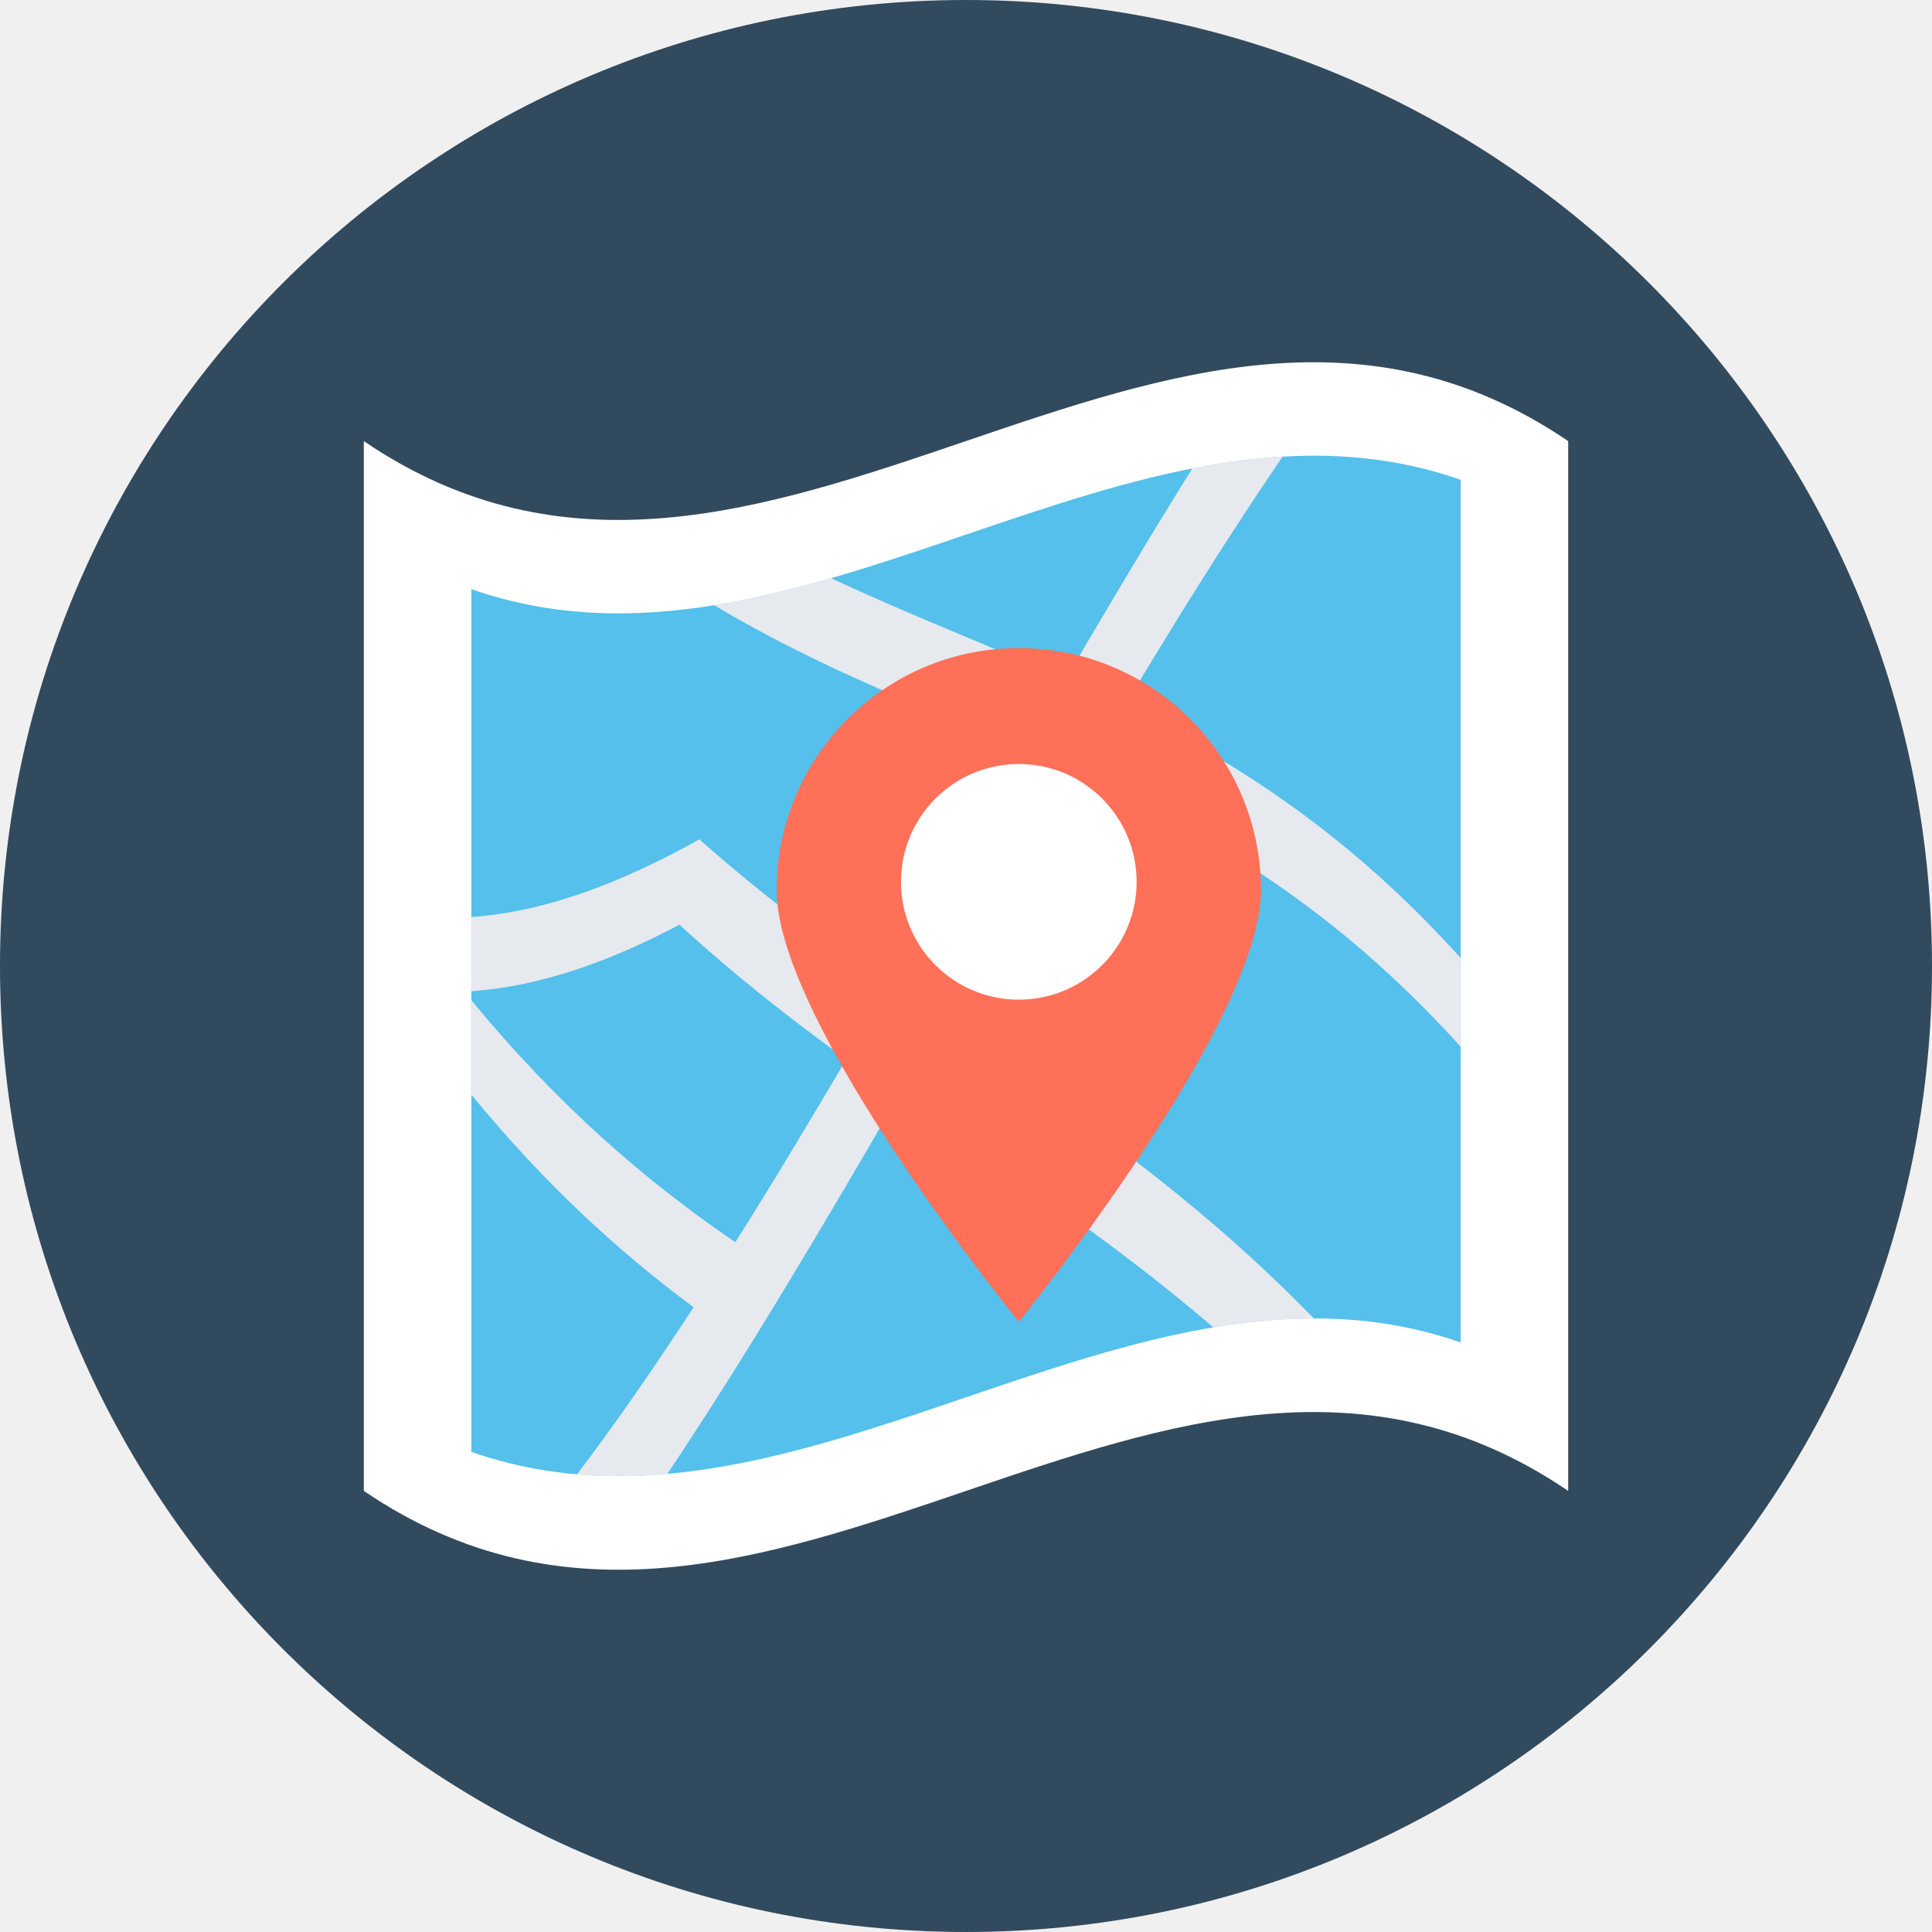
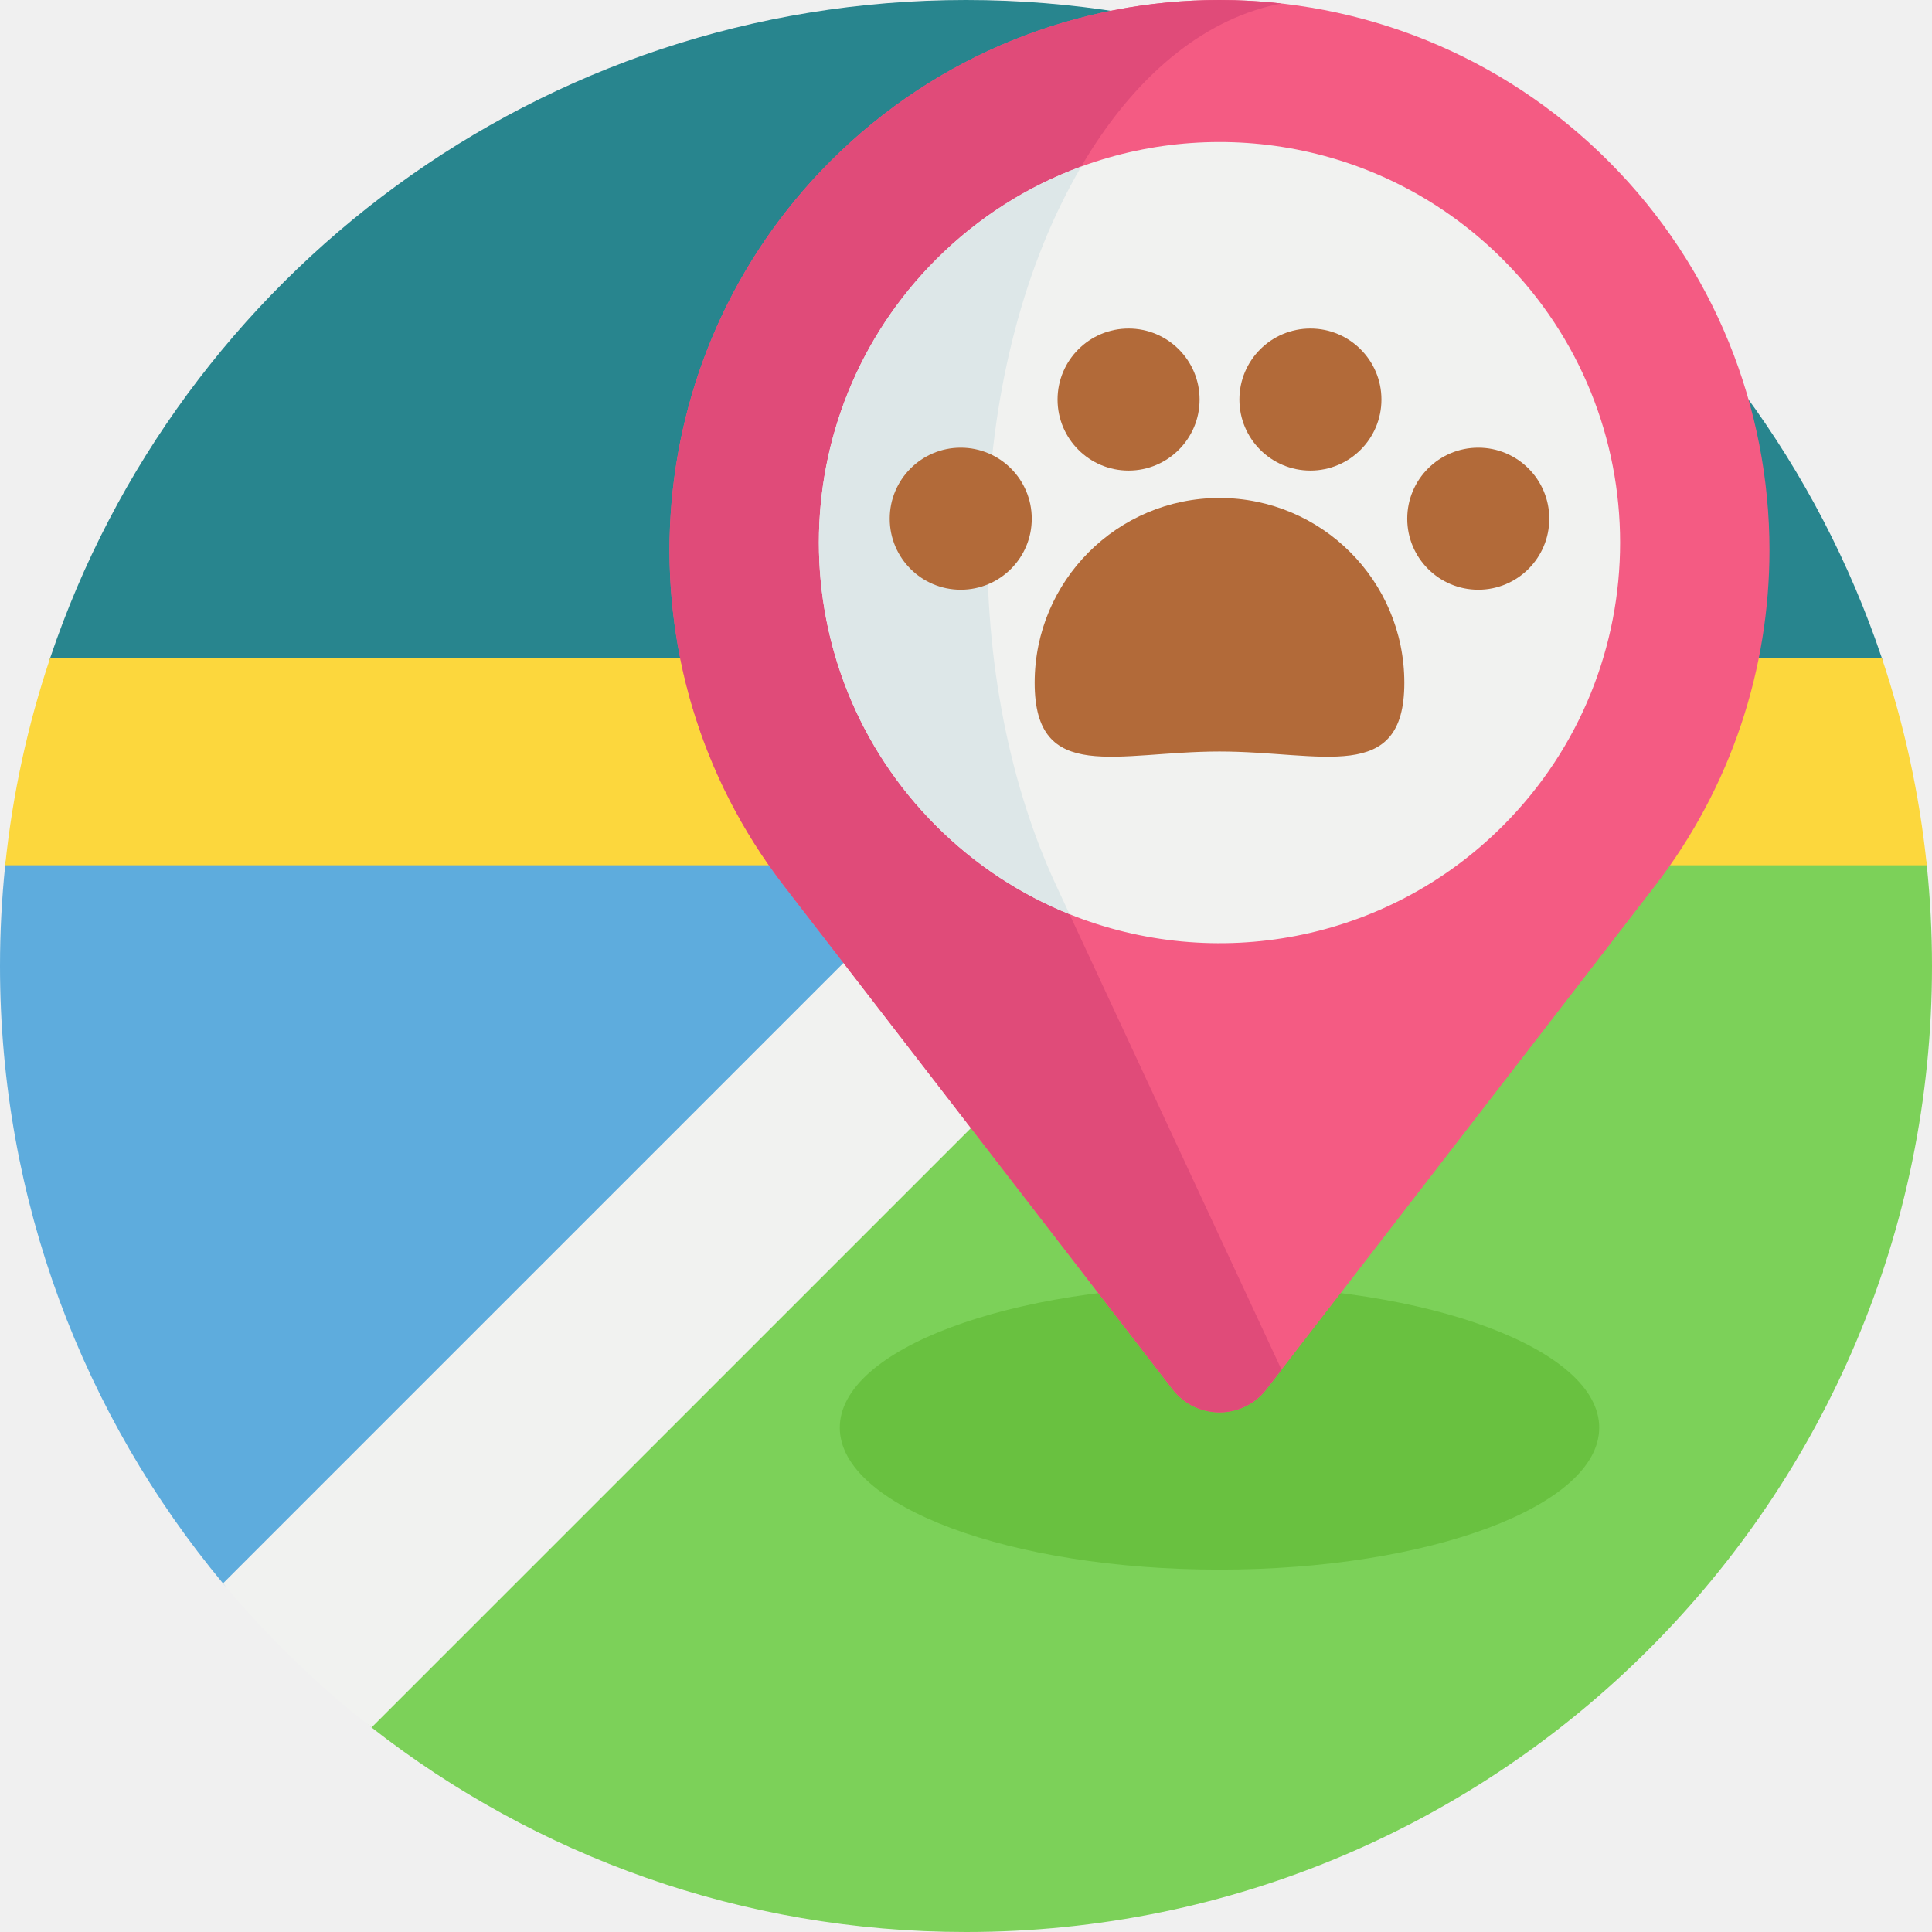
- <svg xmlns="http://www.w3.org/2000/svg" height="800px" width="800px" version="1.1" id="Layer_1" viewBox="0 0 505 505" xml:space="preserve" fill="#000000">
-   <g id="SVGRepo_bgCarrier" stroke-width="0" />
-   <g id="SVGRepo_tracerCarrier" stroke-linecap="round" stroke-linejoin="round" />
-   <g id="SVGRepo_iconCarrier">
-     <circle style="fill:#324A5E;" cx="252.5" cy="252.5" r="252.5" />
-     <path style="fill:#FFFFFF;" d="M409.9,389.7c-104.9-71.4-209.8,71.4-314.8,0c0-91.5,0-183,0-274.4c104.9,71.4,209.8-71.4,314.8,0 C409.9,206.8,409.9,298.2,409.9,389.7z" />
-     <path style="fill:#54C0EB;" d="M123.2,379.5c0-75.2,0-150.3,0-225.5c86.2,30.1,172.4-58.6,258.6-28.6c0,75.2,0,150.3,0,225.5 C295.6,320.9,209.4,409.6,123.2,379.5z" />
-     <path style="fill:#E6E9EE;" d="M381.8,273.6c0-7.7,0-15.5,0-23.2c-29.3-32.5-58.7-51.2-88-65.6c13.8-23.1,27.7-45.3,41.5-65.5 c-7.9,0.5-15.7,1.5-23.6,3.1c-11.1,17.7-22.1,36.3-33.2,55.2c-20.4-9.1-40.9-16.9-61.3-26.5c-10.2,2.9-20.3,5.4-30.5,7.1 c27,16.2,54.1,26.4,81.1,38c-11.8,20.5-23.7,41.2-35.5,61.7c-16.5-11.6-33-23.9-49.5-38.5c-19.9,11.1-39.8,18.9-59.6,20.3 c0,6.5,0,12.9,0,19.4c18.1-1.3,36.3-7.8,54.4-17.4c14.5,13.3,29.1,24.7,43.6,35.2c-9.7,16.4-19.3,32.5-29,47.8 c-23-15.7-46-35.3-69.1-63.4c0,8.2,0,16.5,0,24.7c19.4,23.7,38.8,41.3,58.2,55.7c-10.2,15.6-20.3,30.3-30.5,43.7 c7.9,0.7,15.7,0.6,23.6-0.1c20.1-30,40.2-63.9,60.4-98.7c27.5,19.2,54.9,36.8,82.4,60.4c8.8-1.5,17.5-2.3,26.3-2.3 c-32.5-33.4-65.1-55-97.6-77.4c12.4-21.6,24.8-43.2,37.2-64.3C316,218,348.9,237.2,381.8,273.6z" />
-     <path style="fill:#FF7058;" d="M329.6,232.7c0,34.9-63.3,112.8-63.3,112.8S203,267.7,203,232.7c0-34.9,28.3-63.3,63.3-63.3 S329.6,197.7,329.6,232.7z" />
-     <circle style="fill:#FFFFFF;" cx="266.3" cy="230.5" r="30.8" />
+ <svg xmlns="http://www.w3.org/2000/svg" width="512" height="512" x="0" y="0" viewBox="0 0 512 512" style="enable-background:new 0 0 512 512" xml:space="preserve">
+   <g>
+     <path fill="#7cd159" d="M512 256c0 141.38-114.62 256-256 256-59.41 0-114.1-20.25-157.54-54.2-7.22-5.65-1.41-24.39-7.98-30.76-1.16-1.13-2.72-1.87-4.52-2.36l206.7-216.56H19.61c1.82-2.08 3.17-4.16 3.62-6.22.4-1.85.13-3.7-.53-5.53h458.32c-.73 1.39-1.05 2.78-.74 4.17 2.08 9.4 29.33 19 30.34 28.77.91 8.77 1.38 17.68 1.38 26.69z" opacity="1" />
+     <path fill="#5eacdd" d="M292.66 208.12 85.96 424.68c-8.36-2.3-22.04.72-26.86-5.07C22.2 375.25 0 318.21 0 256c0-9.01.47-17.92 1.38-26.69.74-7.16 12.14-14.22 18.23-21.19z" opacity="1" />
+     <path fill="#28858e" d="M481.02 196.37H22.7c-2.69-7.43-11.85-14.73-9.44-21.89C47.3 73.07 143.12 0 256 0s208.7 73.07 242.74 174.48c2.4 7.17-13.76 14.47-17.72 21.89z" opacity="1" />
+     <path fill="#fcd73d" d="M510.62 229.31H1.38c1.96-18.97 6-37.32 11.88-54.83h485.48c5.88 17.51 9.92 35.86 11.88 54.83z" opacity="1" />
+     <path fill="#f1f2f0" d="M374.55 181.71 98.46 457.8a258.031 258.031 0 0 1-39.36-38.19l276.68-276.68z" opacity="1" />
+     <ellipse cx="323.179" cy="378.344" fill="#69c140" rx="100.628" ry="37.62" opacity="1" />
+     <path fill="#f45b83" d="M468.929 145.78c0 31.26-10.01 62.64-30.37 89.02l-102.95 133.38c-6.29 8.15-18.58 8.15-24.87 0L207.799 234.8c-44.79-58.03-39.51-140.28 12.32-192.11C248.579 14.23 285.879 0 323.179 0s74.6 14.23 103.06 42.69c28.27 28.27 42.69 65.59 42.69 103.09z" opacity="1" />
+     <path fill="#e04b79" d="M287.389 42.69c-31.25 51.83-34.43 134.08-7.43 192.11l59.66 128.19-4.01 5.19c-6.29 8.15-18.58 8.15-24.87 0L207.799 234.8c-44.79-58.03-39.51-140.28 12.32-192.11C248.579 14.23 285.879 0 323.179 0c5.49 0 10.98.31 16.44.92-19.08 3.58-37.6 17.5-52.23 41.77z" opacity="1" />
+     <path fill="#f1f2f0" d="M398.249 218.87c-31.04 31.04-76.51 38.84-114.81 23.4-12.86-5.18-24.91-12.98-35.33-23.4-41.46-41.46-41.46-108.68 0-150.14 11.26-11.26 24.41-19.46 38.44-24.6 37.63-13.8 81.5-5.6 111.7 24.6 41.461 41.46 41.461 108.68 0 150.14z" opacity="1" />
+     <path fill="#dde7e8" d="m279.96 234.8 3.48 7.47c-12.86-5.18-24.91-12.98-35.33-23.4-41.46-41.46-41.46-108.68 0-150.14 11.26-11.26 24.41-19.46 38.44-24.6-30.471 51.9-33.341 133.17-6.59 190.67z" opacity="1" />
+     <g fill="#b26a39">
+       <path d="M372.163 180.949c0-27.053-21.931-48.983-48.983-48.983-27.053 0-48.983 21.931-48.983 48.983s21.931 18.202 48.983 18.202 48.983 8.851 48.983-18.202z" fill="#b26a39" opacity="1" />
+       <circle cx="254.605" cy="137.461" r="18.821" fill="#b26a39" opacity="1" />
+       <circle cx="299.084" cy="105.887" r="18.821" fill="#b26a39" opacity="1" />
+       <circle cx="391.754" cy="137.461" r="18.821" fill="#b26a39" opacity="1" />
+       <circle cx="347.275" cy="105.887" r="18.821" fill="#b26a39" opacity="1" />
+     </g>
  </g>
</svg>
